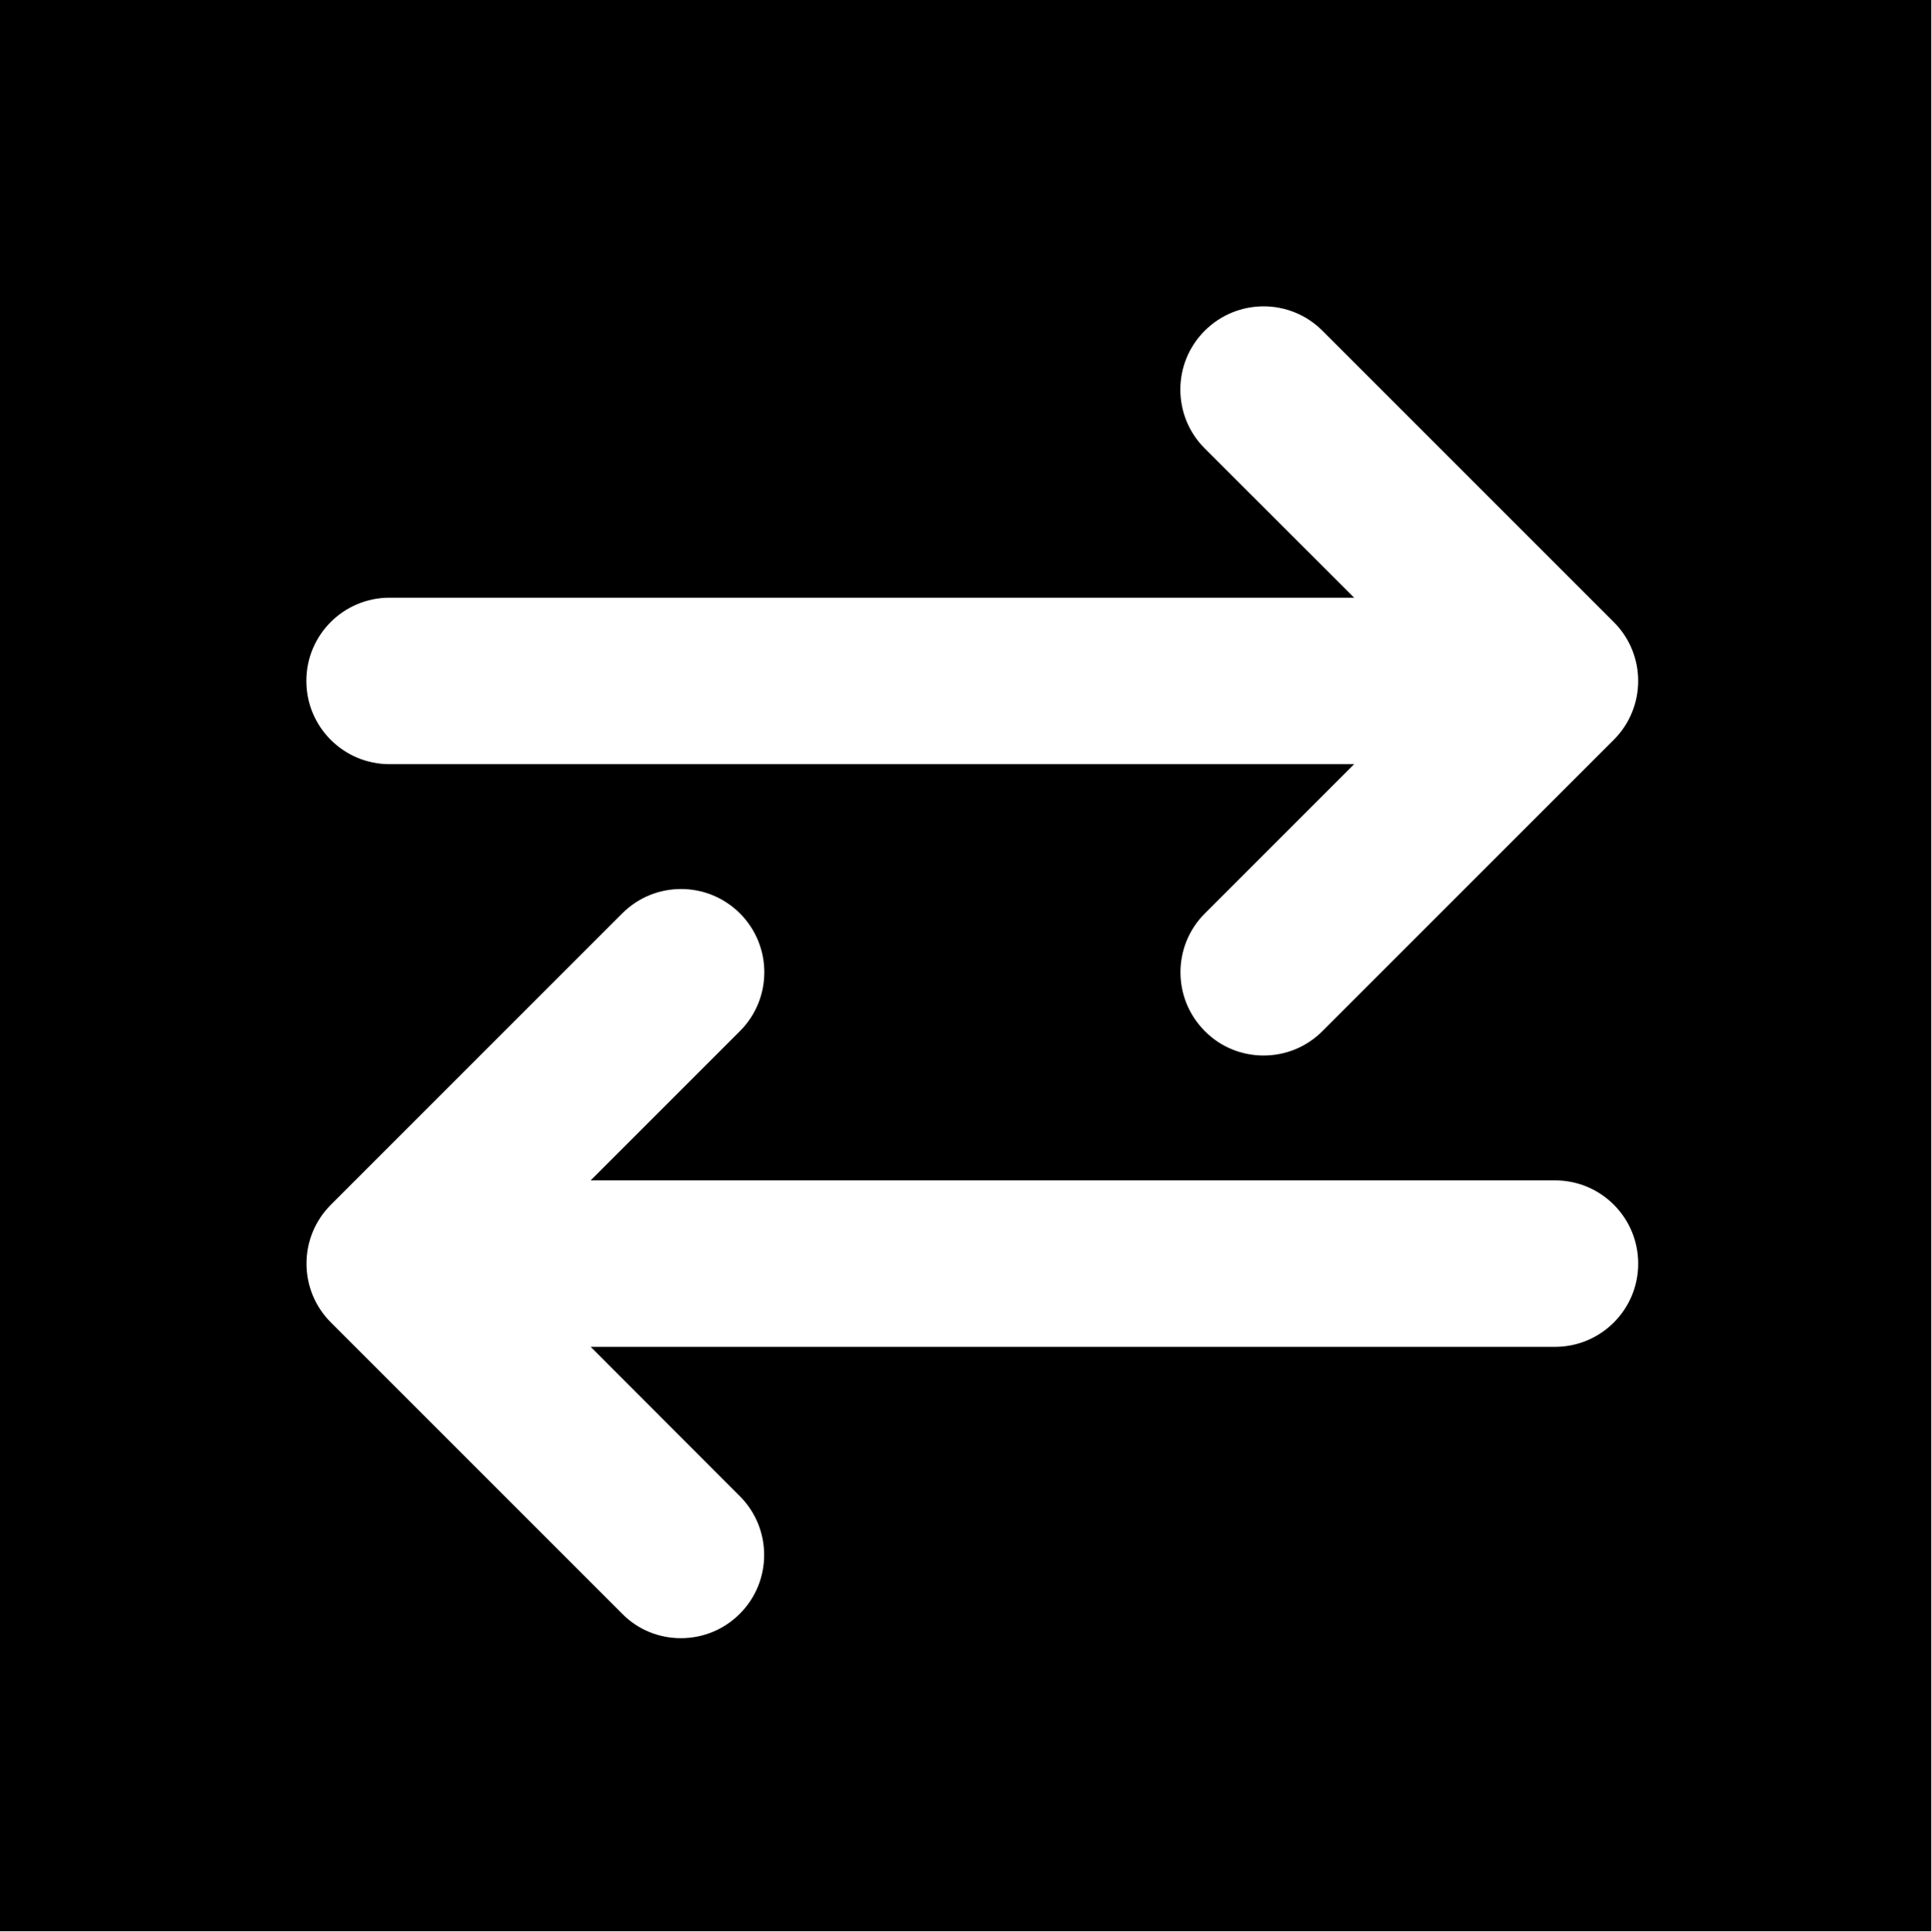
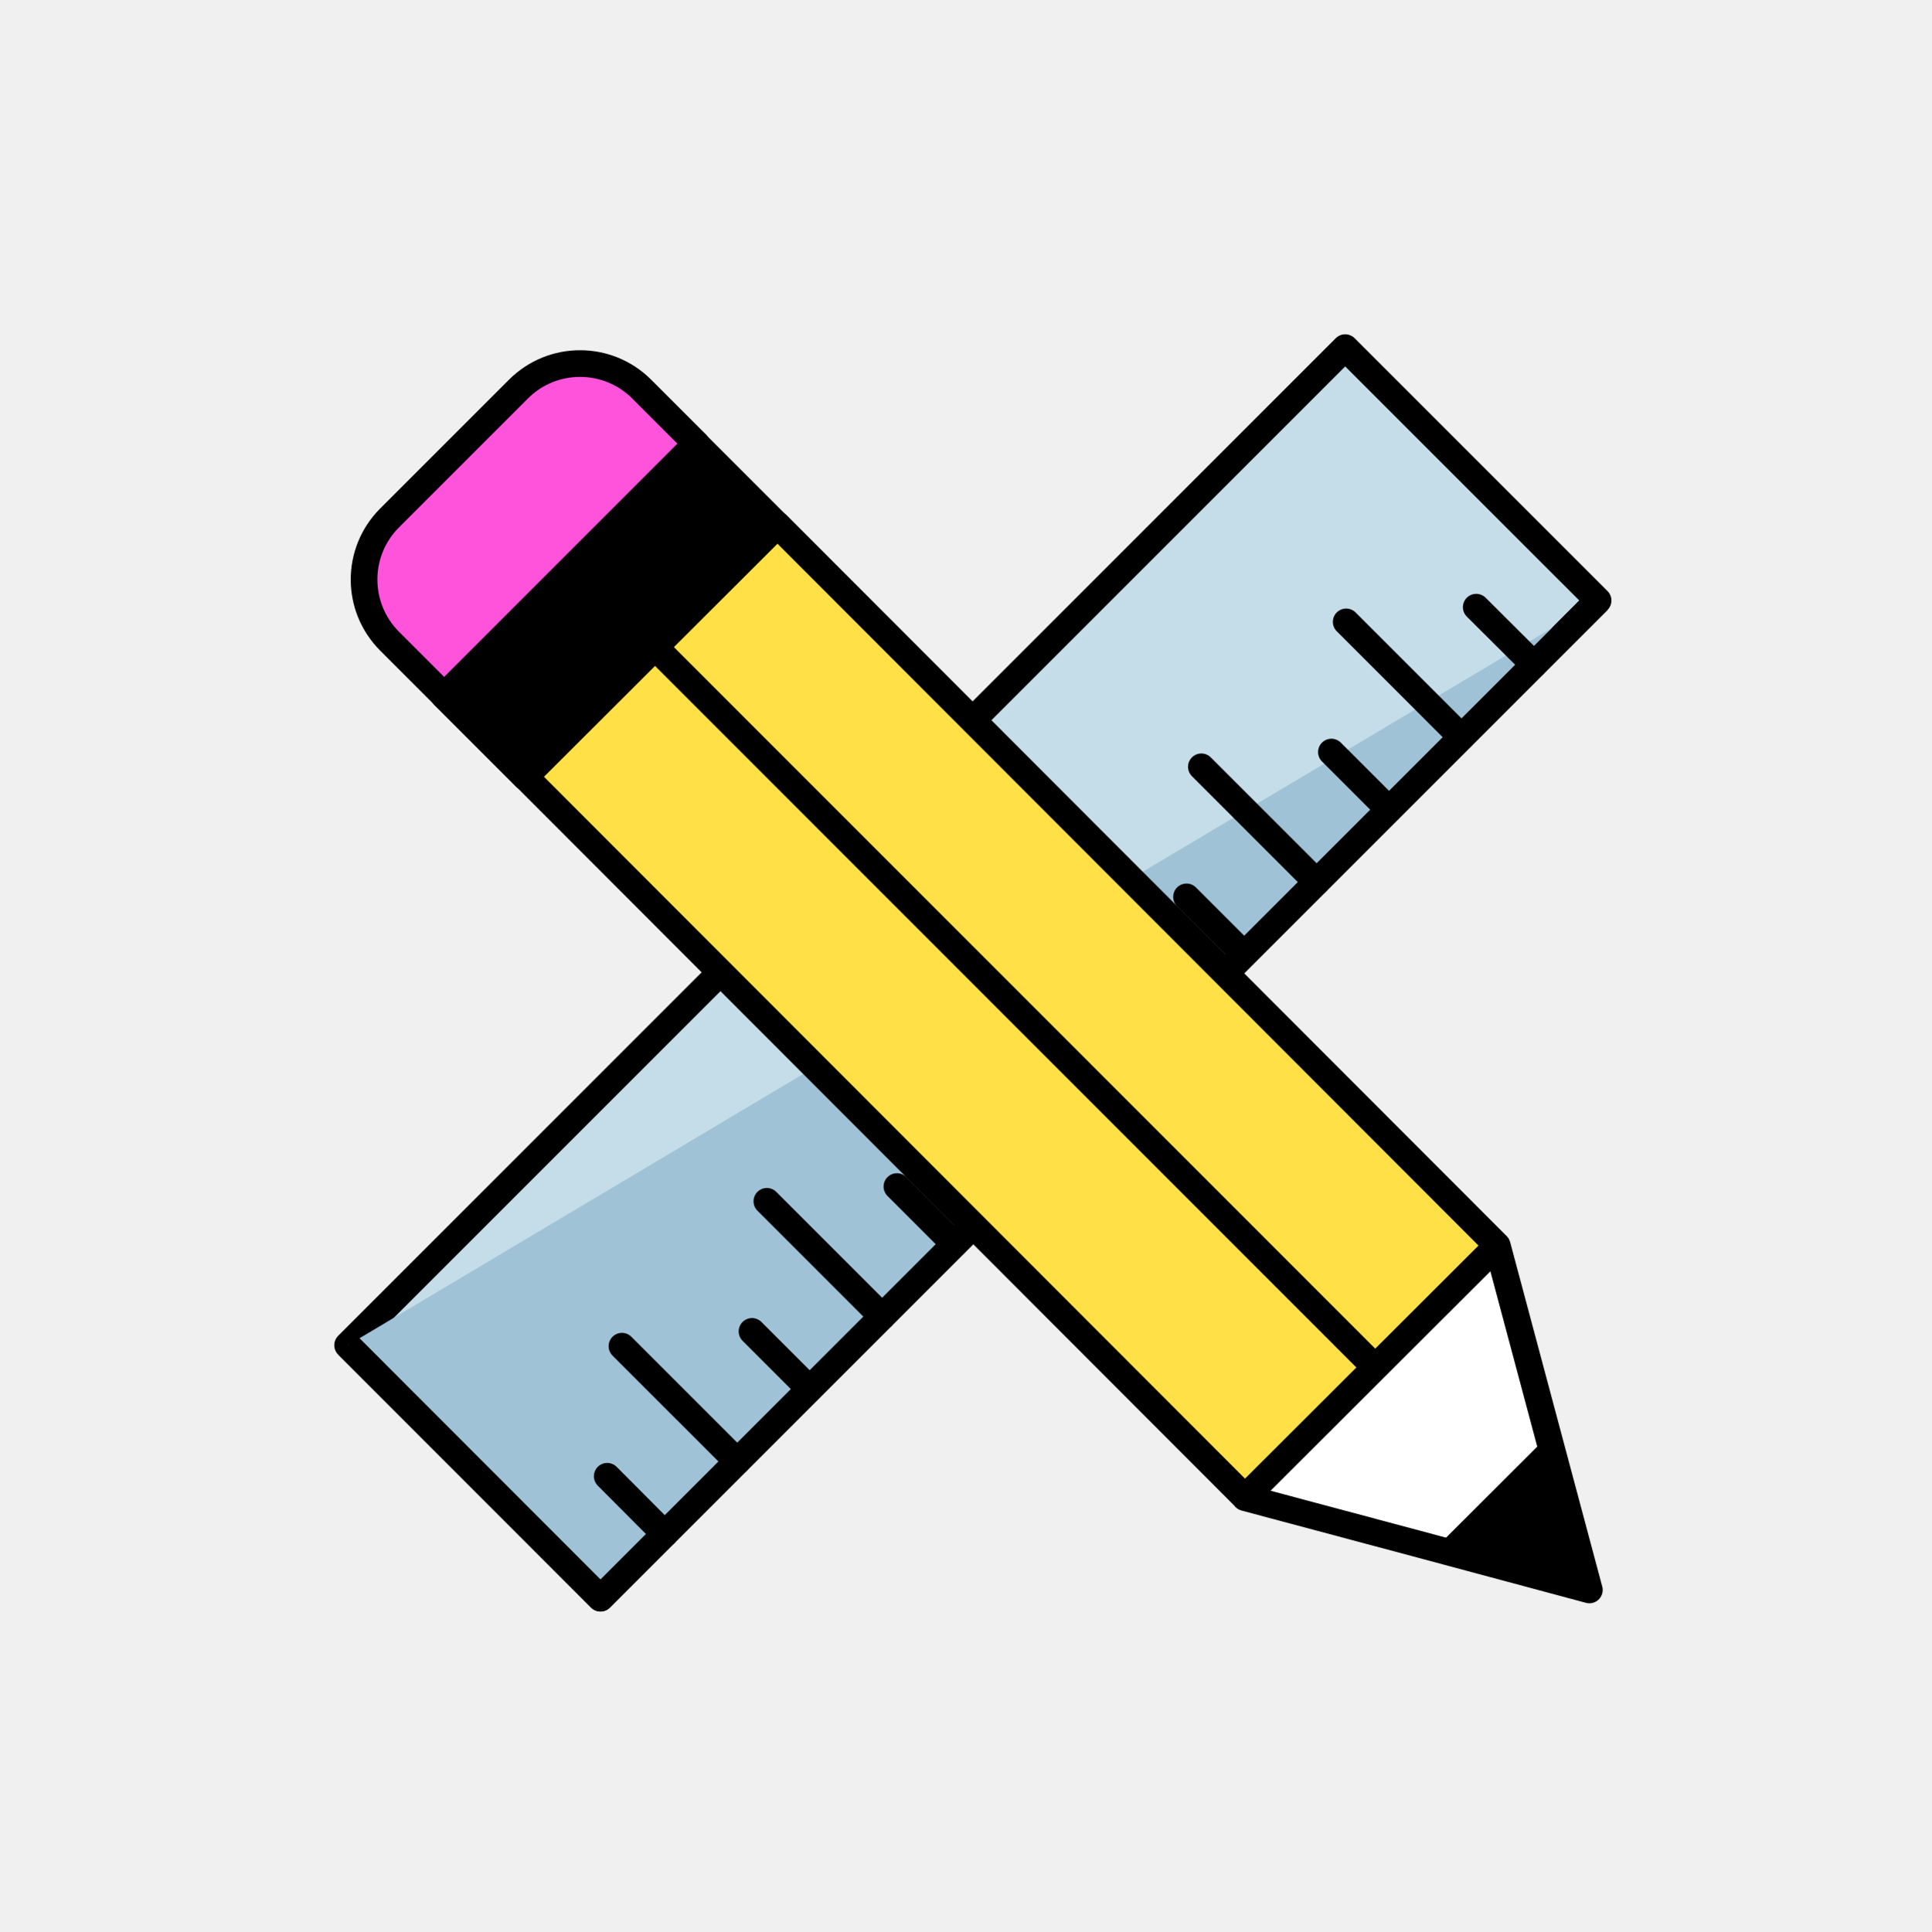
<svg xmlns="http://www.w3.org/2000/svg" width="145" height="145" viewBox="0 0 145 145" fill="none">
-   <rect width="145" height="145" fill="black" />
-   <path d="M29.25 57.375H101.672L90.465 68.582C88.023 71.023 88.023 74.978 90.465 77.42C91.672 78.644 93.273 79.25 94.875 79.25C96.477 79.25 98.074 78.64 99.293 77.419L121.168 55.544C123.609 53.102 123.609 49.148 121.168 46.706L99.293 24.831C96.852 22.39 92.897 22.39 90.455 24.831C88.014 27.273 88.014 31.227 90.455 33.669L101.672 44.875H29.25C25.795 44.875 23 47.67 23 51.125C23 54.58 25.795 57.375 29.25 57.375ZM116.75 88.625H44.348L55.555 77.418C57.996 74.977 57.996 71.022 55.555 68.58C53.113 66.139 49.158 66.139 46.717 68.58L24.842 90.455C22.4 92.897 22.4 96.852 24.842 99.293L46.717 121.168C47.922 122.395 49.523 123 51.125 123C52.727 123 54.324 122.39 55.543 121.169C57.984 118.728 57.984 114.772 55.543 112.331L44.348 101.125H116.75C120.205 101.125 123 98.33 123 94.875C123 91.42 120.207 88.625 116.75 88.625Z" fill="white" />
+   <g clip-path="url(#clip0_2668_1561)">
+     <path d="M119.99 45.086L101.001 26.098L26.097 101.002L45.086 119.99L119.99 45.086Z" fill="#C5DDE8" stroke="black" stroke-width="2" stroke-linejoin="round" />
+     <path d="M26.108 101.005L45.086 120L120.006 45.08" fill="#9FC2D6" />
+     <path d="M26.108 101.005L45.086 120L120.006 45.08" stroke="black" stroke-width="2" stroke-linejoin="round" />
+     <path d="M115.175 49.907L110.838 45.586" stroke="black" stroke-width="2" stroke-linecap="round" stroke-linejoin="round" />
+     <path d="M109.731 55.347L101.074 46.69" stroke="black" stroke-width="2" stroke-linecap="round" stroke-linejoin="round" />
+     <path d="M104.286 60.786L99.965 56.465" stroke="black" stroke-width="2" stroke-linecap="round" stroke-linejoin="round" />
+     <path d="M98.858 66.23L90.2 57.572" stroke="black" stroke-width="2" stroke-linecap="round" stroke-linejoin="round" />
+     <path d="M93.407 71.659L89.086 67.338" stroke="black" stroke-width="2" stroke-linecap="round" stroke-linejoin="round" />
+     <path d="M87.979 77.101L79.321 68.443" stroke="black" stroke-width="2" stroke-linecap="round" stroke-linejoin="round" />
+     <path d="M82.535 82.53L78.214 78.209" stroke="black" stroke-width="2" stroke-linecap="round" stroke-linejoin="round" />
+     <path d="M77.106 87.98L68.448 79.322" stroke="black" stroke-width="2" stroke-linecap="round" stroke-linejoin="round" />
+     <path d="M71.662 93.409L67.341 89.088" stroke="black" stroke-width="2" stroke-linecap="round" stroke-linejoin="round" />
+     <path d="M66.234 98.853L57.576 90.195" stroke="black" stroke-width="2" stroke-linecap="round" stroke-linejoin="round" />
+     <path d="M60.782 104.284L56.461 99.963" stroke="black" stroke-width="2" stroke-linecap="round" stroke-linejoin="round" />
+     <path d="M55.354 109.732L46.696 101.074" stroke="black" stroke-width="2" stroke-linecap="round" stroke-linejoin="round" />
+     <path d="M49.91 115.177L45.59 110.84" stroke="black" stroke-width="2" stroke-linecap="round" stroke-linejoin="round" />
+     <path fill-rule="evenodd" clip-rule="evenodd" d="M93.475 112.432L39.425 58.318L58.371 39.404L112.421 93.519L115.877 106.449L119.334 119.378L106.404 115.905L93.475 112.449V112.432Z" fill="#FFE047" />
+     <path fill-rule="evenodd" clip-rule="evenodd" d="M93.48 112.431L112.426 93.518L115.882 106.447L119.339 119.377L106.409 115.904L93.48 112.447V112.431Z" fill="white" />
+     <path d="M93.475 112.432L39.425 58.318L58.371 39.404L112.421 93.519L115.877 106.449L119.334 119.378L106.404 115.905L93.475 112.449V112.432Z" stroke="black" stroke-width="2" stroke-linejoin="round" />
+     <path d="M112.426 93.518L93.48 112.431" stroke="black" stroke-width="2" stroke-linejoin="round" />
+     <path fill-rule="evenodd" clip-rule="evenodd" d="M107.758 116.265L116.236 107.803L117.785 113.591L119.334 119.379L113.546 117.83L107.758 116.281V116.265Z" fill="black" />
+     <path fill-rule="evenodd" clip-rule="evenodd" d="M33.342 52.239L52.272 33.326L58.353 39.408L39.407 58.321L33.326 52.239H33.342Z" fill="black" />
+     <path d="M33.342 52.239L52.272 33.326L58.353 39.408L39.407 58.321L33.326 52.239H33.342Z" stroke="black" stroke-width="2" stroke-linejoin="round" />
+     <path fill-rule="evenodd" clip-rule="evenodd" d="M29.253 38.883L38.922 29.215C41.481 26.655 45.623 26.655 48.183 29.215L52.275 33.307L33.346 52.237L29.253 48.144C26.693 45.585 26.693 41.443 29.253 38.883Z" fill="#FF53DB" />
+     <path d="M29.253 38.883L38.922 29.215C41.481 26.655 45.623 26.655 48.183 29.215L52.275 33.307L33.346 52.237L29.253 48.144C26.693 45.585 26.693 41.443 29.253 38.883Z" stroke="black" stroke-width="2" stroke-linejoin="round" />
+     <path d="M49.176 48.578L103.242 102.66" stroke="black" stroke-width="2" stroke-linejoin="round" />
+   </g>
+   <defs>
+     <clipPath id="clip0_2668_1561">
+       <rect width="145" height="145" fill="white" />
+     </clipPath>
+   </defs>
</svg>
